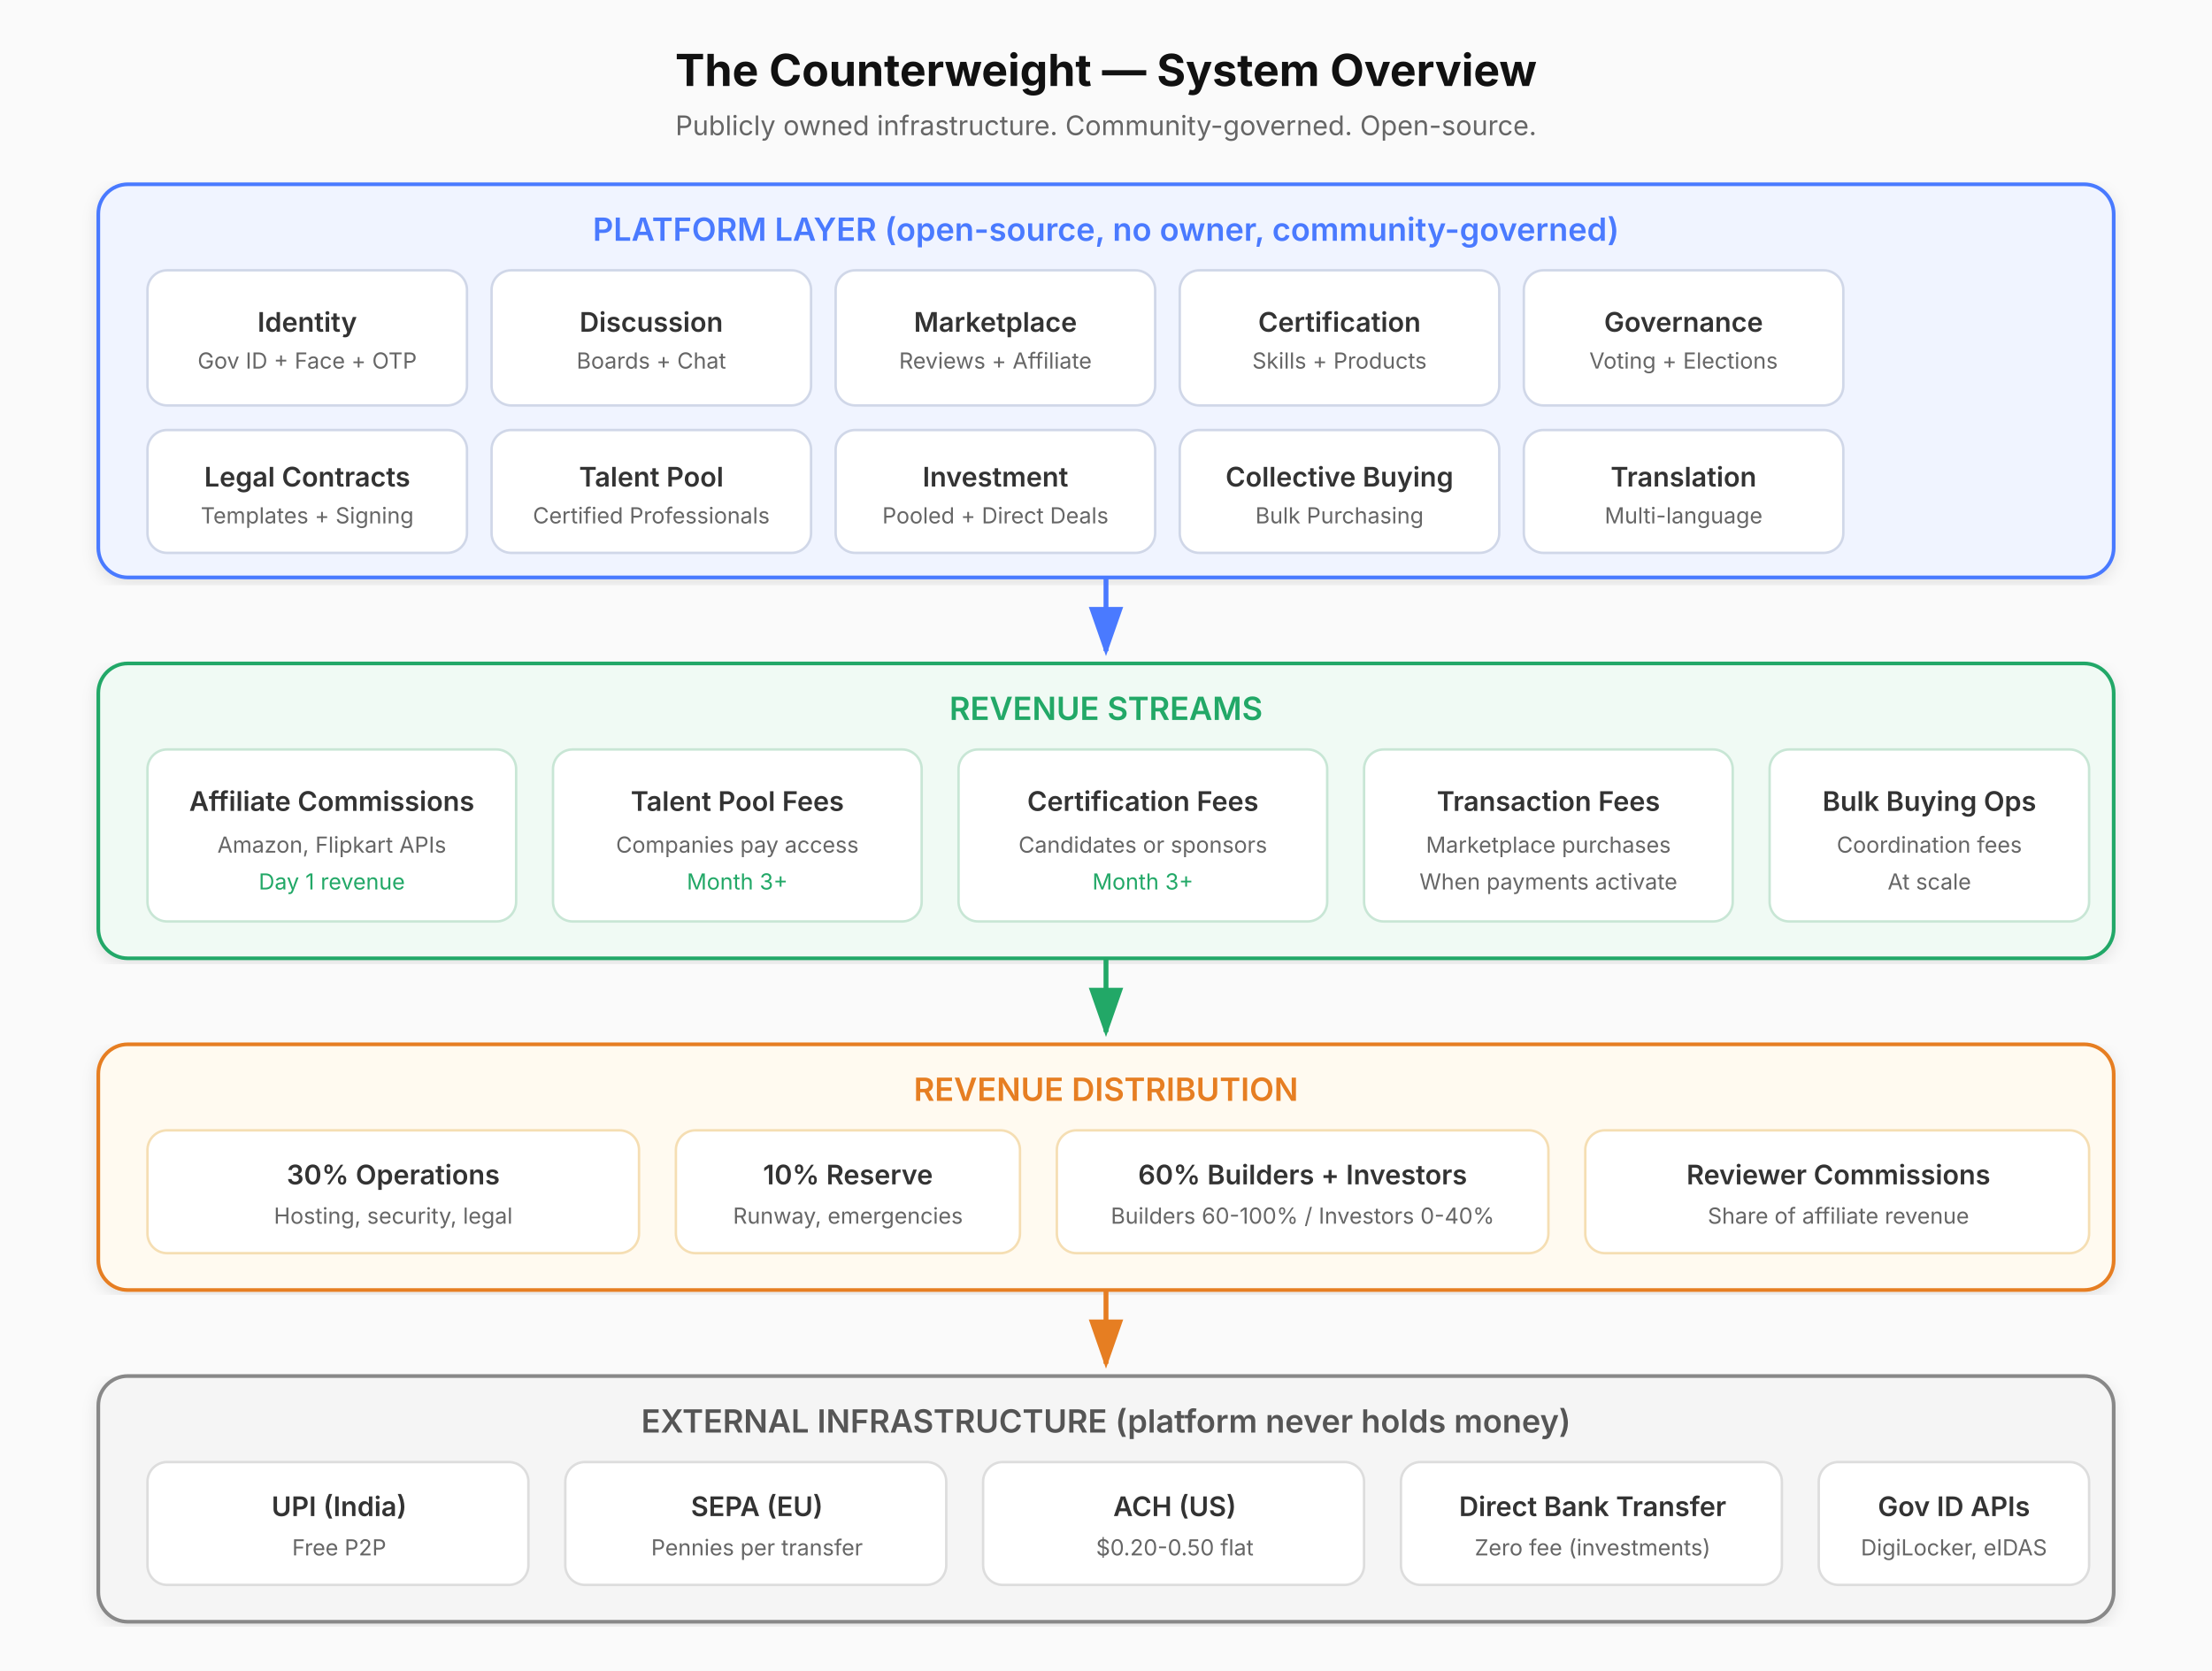
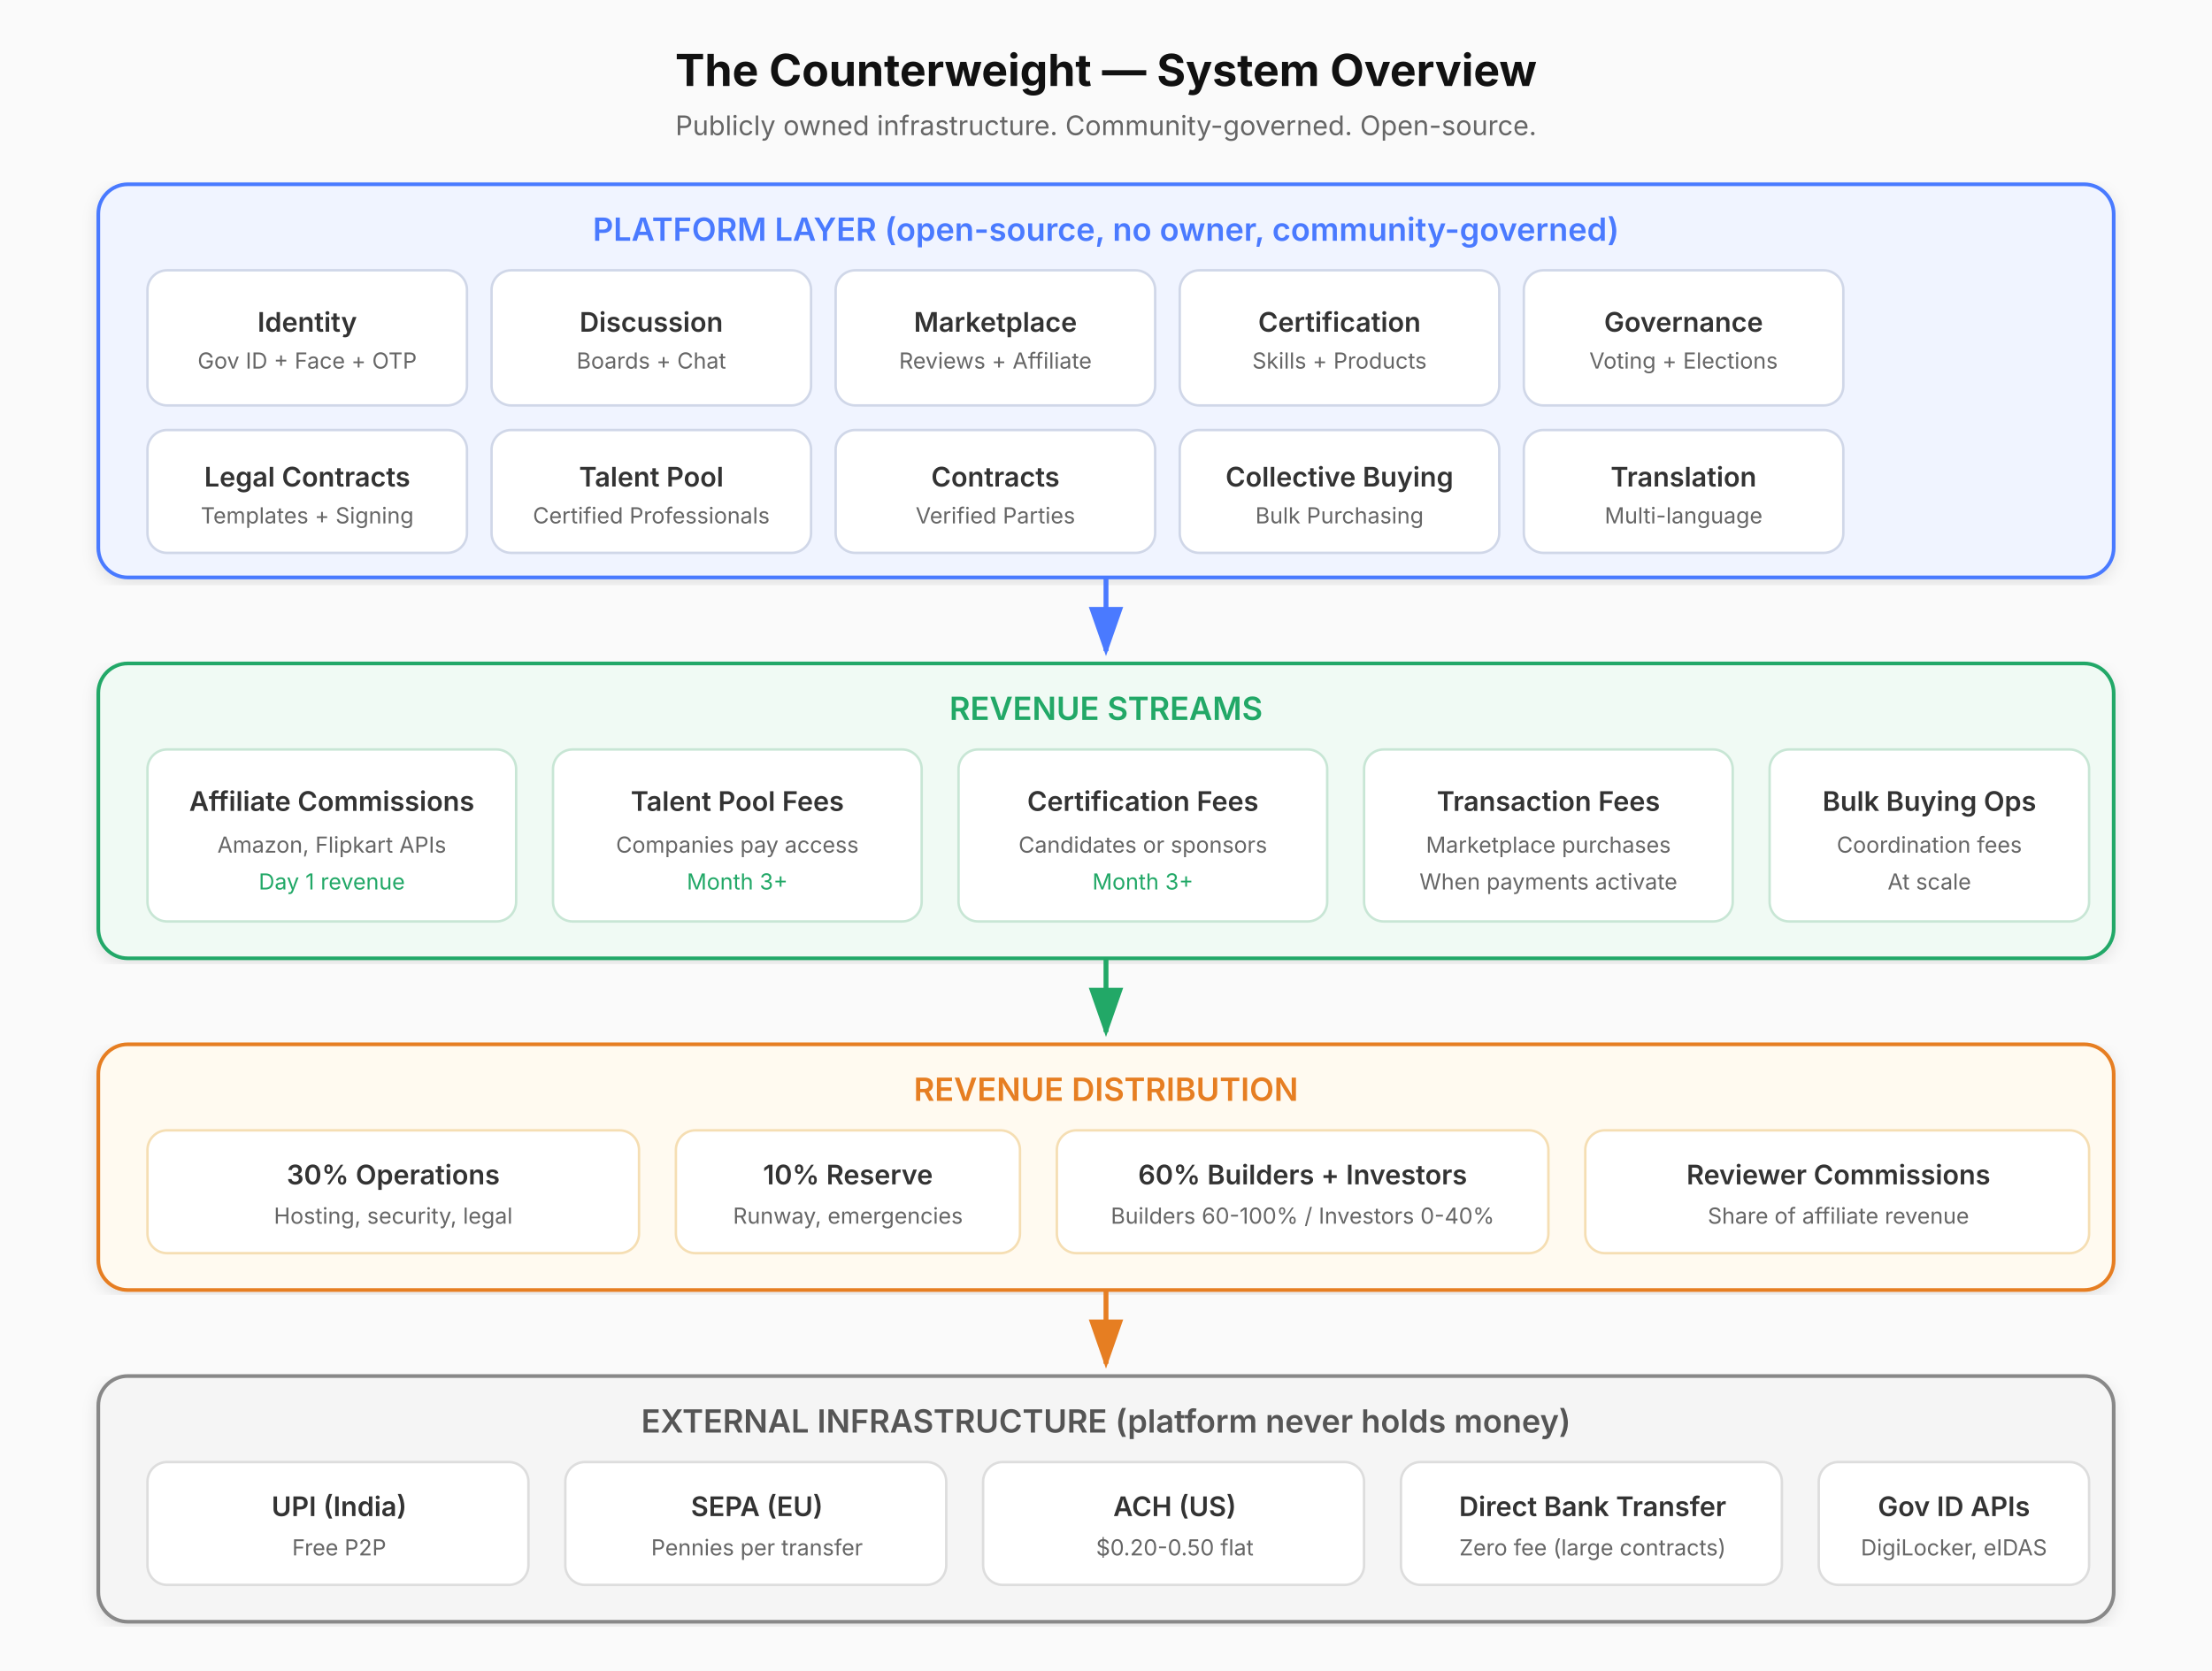
<svg xmlns="http://www.w3.org/2000/svg" viewBox="0 0 900 680" font-family="Inter, -apple-system, sans-serif">
  <defs>
    <filter id="shadow" x="-2%" y="-2%" width="104%" height="104%">
      <feDropShadow dx="0" dy="2" stdDeviation="3" flood-opacity="0.1" />
    </filter>
  </defs>
  <rect width="900" height="680" fill="#fafafa" />
  <text x="450" y="35" text-anchor="middle" font-size="18" font-weight="700" fill="#111">The Counterweight — System Overview</text>
  <text x="450" y="55" text-anchor="middle" font-size="11" fill="#666">Publicly owned infrastructure. Community-governed. Open-source.</text>
  <rect x="40" y="75" width="820" height="160" rx="12" fill="#f0f4ff" stroke="#4a7aff" stroke-width="1.5" filter="url(#shadow)" />
  <text x="450" y="98" text-anchor="middle" font-size="13" font-weight="600" fill="#4a7aff">PLATFORM LAYER (open-source, no owner, community-governed)</text>
  <rect x="60" y="110" width="130" height="55" rx="8" fill="#fff" stroke="#d0d7e8" stroke-width="1" />
  <text x="125" y="135" text-anchor="middle" font-size="11" font-weight="600" fill="#333">Identity</text>
  <text x="125" y="150" text-anchor="middle" font-size="9" fill="#666">Gov ID + Face + OTP</text>
  <rect x="200" y="110" width="130" height="55" rx="8" fill="#fff" stroke="#d0d7e8" stroke-width="1" />
  <text x="265" y="135" text-anchor="middle" font-size="11" font-weight="600" fill="#333">Discussion</text>
  <text x="265" y="150" text-anchor="middle" font-size="9" fill="#666">Boards + Chat</text>
  <rect x="340" y="110" width="130" height="55" rx="8" fill="#fff" stroke="#d0d7e8" stroke-width="1" />
  <text x="405" y="135" text-anchor="middle" font-size="11" font-weight="600" fill="#333">Marketplace</text>
  <text x="405" y="150" text-anchor="middle" font-size="9" fill="#666">Reviews + Affiliate</text>
  <rect x="480" y="110" width="130" height="55" rx="8" fill="#fff" stroke="#d0d7e8" stroke-width="1" />
  <text x="545" y="135" text-anchor="middle" font-size="11" font-weight="600" fill="#333">Certification</text>
  <text x="545" y="150" text-anchor="middle" font-size="9" fill="#666">Skills + Products</text>
  <rect x="620" y="110" width="130" height="55" rx="8" fill="#fff" stroke="#d0d7e8" stroke-width="1" />
  <text x="685" y="135" text-anchor="middle" font-size="11" font-weight="600" fill="#333">Governance</text>
  <text x="685" y="150" text-anchor="middle" font-size="9" fill="#666">Voting + Elections</text>
  <rect x="60" y="175" width="130" height="50" rx="8" fill="#fff" stroke="#d0d7e8" stroke-width="1" />
  <text x="125" y="198" text-anchor="middle" font-size="11" font-weight="600" fill="#333">Legal Contracts</text>
  <text x="125" y="213" text-anchor="middle" font-size="9" fill="#666">Templates + Signing</text>
  <rect x="200" y="175" width="130" height="50" rx="8" fill="#fff" stroke="#d0d7e8" stroke-width="1" />
  <text x="265" y="198" text-anchor="middle" font-size="11" font-weight="600" fill="#333">Talent Pool</text>
  <text x="265" y="213" text-anchor="middle" font-size="9" fill="#666">Certified Professionals</text>
  <rect x="340" y="175" width="130" height="50" rx="8" fill="#fff" stroke="#d0d7e8" stroke-width="1" />
-   <text x="405" y="198" text-anchor="middle" font-size="11" font-weight="600" fill="#333">Investment</text>
-   <text x="405" y="213" text-anchor="middle" font-size="9" fill="#666">Pooled + Direct Deals</text>
+   <text x="405" y="198" text-anchor="middle" font-size="11" font-weight="600" fill="#333">Contracts</text>
+   <text x="405" y="213" text-anchor="middle" font-size="9" fill="#666">Verified Parties</text>
  <rect x="480" y="175" width="130" height="50" rx="8" fill="#fff" stroke="#d0d7e8" stroke-width="1" />
  <text x="545" y="198" text-anchor="middle" font-size="11" font-weight="600" fill="#333">Collective Buying</text>
  <text x="545" y="213" text-anchor="middle" font-size="9" fill="#666">Bulk Purchasing</text>
  <rect x="620" y="175" width="130" height="50" rx="8" fill="#fff" stroke="#d0d7e8" stroke-width="1" />
  <text x="685" y="198" text-anchor="middle" font-size="11" font-weight="600" fill="#333">Translation</text>
  <text x="685" y="213" text-anchor="middle" font-size="9" fill="#666">Multi-language</text>
  <line x1="450" y1="235" x2="450" y2="265" stroke="#4a7aff" stroke-width="2" marker-end="url(#arrowBlue)" />
  <defs>
    <marker id="arrowBlue" markerWidth="10" markerHeight="7" refX="9" refY="3.5" orient="auto">
      <polygon points="0 0, 10 3.5, 0 7" fill="#4a7aff" />
    </marker>
    <marker id="arrowGreen" markerWidth="10" markerHeight="7" refX="9" refY="3.5" orient="auto">
      <polygon points="0 0, 10 3.5, 0 7" fill="#22a867" />
    </marker>
    <marker id="arrowOrange" markerWidth="10" markerHeight="7" refX="9" refY="3.5" orient="auto">
      <polygon points="0 0, 10 3.5, 0 7" fill="#e67e22" />
    </marker>
  </defs>
  <rect x="40" y="270" width="820" height="120" rx="12" fill="#f0faf4" stroke="#22a867" stroke-width="1.5" filter="url(#shadow)" />
  <text x="450" y="293" text-anchor="middle" font-size="13" font-weight="600" fill="#22a867">REVENUE STREAMS</text>
  <rect x="60" y="305" width="150" height="70" rx="8" fill="#fff" stroke="#c8e6d5" stroke-width="1" />
  <text x="135" y="330" text-anchor="middle" font-size="11" font-weight="600" fill="#333">Affiliate Commissions</text>
  <text x="135" y="347" text-anchor="middle" font-size="9" fill="#666">Amazon, Flipkart APIs</text>
  <text x="135" y="362" text-anchor="middle" font-size="9" fill="#22a867">Day 1 revenue</text>
  <rect x="225" y="305" width="150" height="70" rx="8" fill="#fff" stroke="#c8e6d5" stroke-width="1" />
  <text x="300" y="330" text-anchor="middle" font-size="11" font-weight="600" fill="#333">Talent Pool Fees</text>
  <text x="300" y="347" text-anchor="middle" font-size="9" fill="#666">Companies pay access</text>
  <text x="300" y="362" text-anchor="middle" font-size="9" fill="#22a867">Month 3+</text>
  <rect x="390" y="305" width="150" height="70" rx="8" fill="#fff" stroke="#c8e6d5" stroke-width="1" />
  <text x="465" y="330" text-anchor="middle" font-size="11" font-weight="600" fill="#333">Certification Fees</text>
  <text x="465" y="347" text-anchor="middle" font-size="9" fill="#666">Candidates or sponsors</text>
  <text x="465" y="362" text-anchor="middle" font-size="9" fill="#22a867">Month 3+</text>
  <rect x="555" y="305" width="150" height="70" rx="8" fill="#fff" stroke="#c8e6d5" stroke-width="1" />
  <text x="630" y="330" text-anchor="middle" font-size="11" font-weight="600" fill="#333">Transaction Fees</text>
  <text x="630" y="347" text-anchor="middle" font-size="9" fill="#666">Marketplace purchases</text>
  <text x="630" y="362" text-anchor="middle" font-size="9" fill="#666">When payments activate</text>
  <rect x="720" y="305" width="130" height="70" rx="8" fill="#fff" stroke="#c8e6d5" stroke-width="1" />
  <text x="785" y="330" text-anchor="middle" font-size="11" font-weight="600" fill="#333">Bulk Buying Ops</text>
  <text x="785" y="347" text-anchor="middle" font-size="9" fill="#666">Coordination fees</text>
  <text x="785" y="362" text-anchor="middle" font-size="9" fill="#666">At scale</text>
  <line x1="450" y1="390" x2="450" y2="420" stroke="#22a867" stroke-width="2" marker-end="url(#arrowGreen)" />
  <rect x="40" y="425" width="820" height="100" rx="12" fill="#fffaf0" stroke="#e67e22" stroke-width="1.5" filter="url(#shadow)" />
  <text x="450" y="448" text-anchor="middle" font-size="13" font-weight="600" fill="#e67e22">REVENUE DISTRIBUTION</text>
  <rect x="60" y="460" width="200" height="50" rx="8" fill="#fff" stroke="#f5deb3" stroke-width="1" />
  <text x="160" y="482" text-anchor="middle" font-size="11" font-weight="600" fill="#333">30% Operations</text>
  <text x="160" y="498" text-anchor="middle" font-size="9" fill="#666">Hosting, security, legal</text>
  <rect x="275" y="460" width="140" height="50" rx="8" fill="#fff" stroke="#f5deb3" stroke-width="1" />
  <text x="345" y="482" text-anchor="middle" font-size="11" font-weight="600" fill="#333">10% Reserve</text>
  <text x="345" y="498" text-anchor="middle" font-size="9" fill="#666">Runway, emergencies</text>
  <rect x="430" y="460" width="200" height="50" rx="8" fill="#fff" stroke="#f5deb3" stroke-width="1" />
  <text x="530" y="482" text-anchor="middle" font-size="11" font-weight="600" fill="#333">60% Builders + Investors</text>
  <text x="530" y="498" text-anchor="middle" font-size="9" fill="#666">Builders 60-100% / Investors 0-40%</text>
  <rect x="645" y="460" width="205" height="50" rx="8" fill="#fff" stroke="#f5deb3" stroke-width="1" />
  <text x="748" y="482" text-anchor="middle" font-size="11" font-weight="600" fill="#333">Reviewer Commissions</text>
  <text x="748" y="498" text-anchor="middle" font-size="9" fill="#666">Share of affiliate revenue</text>
  <line x1="450" y1="525" x2="450" y2="555" stroke="#e67e22" stroke-width="2" marker-end="url(#arrowOrange)" />
  <rect x="40" y="560" width="820" height="100" rx="12" fill="#f5f5f5" stroke="#888" stroke-width="1.5" filter="url(#shadow)" />
  <text x="450" y="583" text-anchor="middle" font-size="13" font-weight="600" fill="#555">EXTERNAL INFRASTRUCTURE (platform never holds money)</text>
  <rect x="60" y="595" width="155" height="50" rx="8" fill="#fff" stroke="#ddd" stroke-width="1" />
  <text x="138" y="617" text-anchor="middle" font-size="11" font-weight="600" fill="#333">UPI (India)</text>
  <text x="138" y="633" text-anchor="middle" font-size="9" fill="#666">Free P2P</text>
  <rect x="230" y="595" width="155" height="50" rx="8" fill="#fff" stroke="#ddd" stroke-width="1" />
  <text x="308" y="617" text-anchor="middle" font-size="11" font-weight="600" fill="#333">SEPA (EU)</text>
  <text x="308" y="633" text-anchor="middle" font-size="9" fill="#666">Pennies per transfer</text>
  <rect x="400" y="595" width="155" height="50" rx="8" fill="#fff" stroke="#ddd" stroke-width="1" />
  <text x="478" y="617" text-anchor="middle" font-size="11" font-weight="600" fill="#333">ACH (US)</text>
  <text x="478" y="633" text-anchor="middle" font-size="9" fill="#666">$0.20-0.50 flat</text>
  <rect x="570" y="595" width="155" height="50" rx="8" fill="#fff" stroke="#ddd" stroke-width="1" />
  <text x="648" y="617" text-anchor="middle" font-size="11" font-weight="600" fill="#333">Direct Bank Transfer</text>
-   <text x="648" y="633" text-anchor="middle" font-size="9" fill="#666">Zero fee (investments)</text>
+   <text x="648" y="633" text-anchor="middle" font-size="9" fill="#666">Zero fee (large contracts)</text>
  <rect x="740" y="595" width="110" height="50" rx="8" fill="#fff" stroke="#ddd" stroke-width="1" />
  <text x="795" y="617" text-anchor="middle" font-size="11" font-weight="600" fill="#333">Gov ID APIs</text>
  <text x="795" y="633" text-anchor="middle" font-size="9" fill="#666">DigiLocker, eIDAS</text>
</svg>
